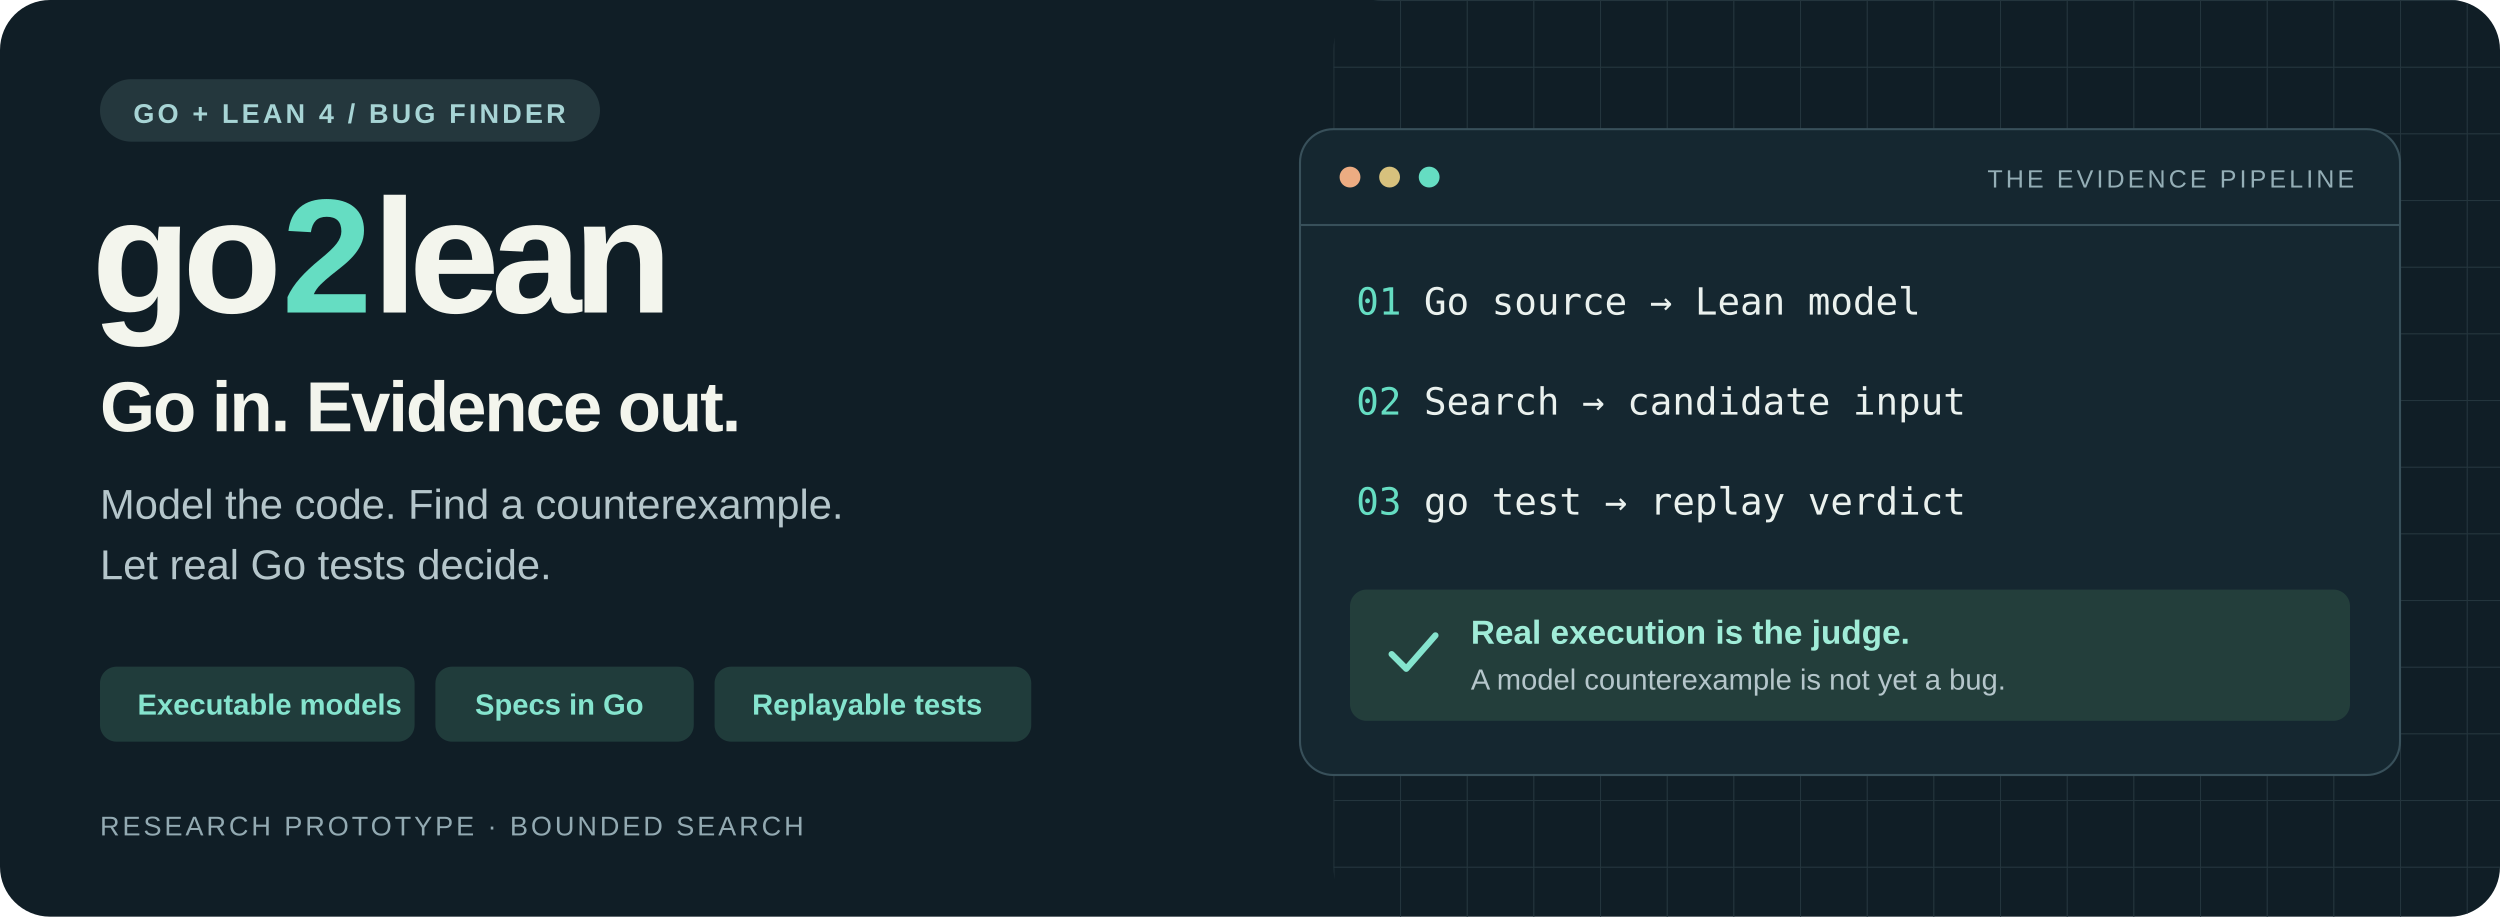
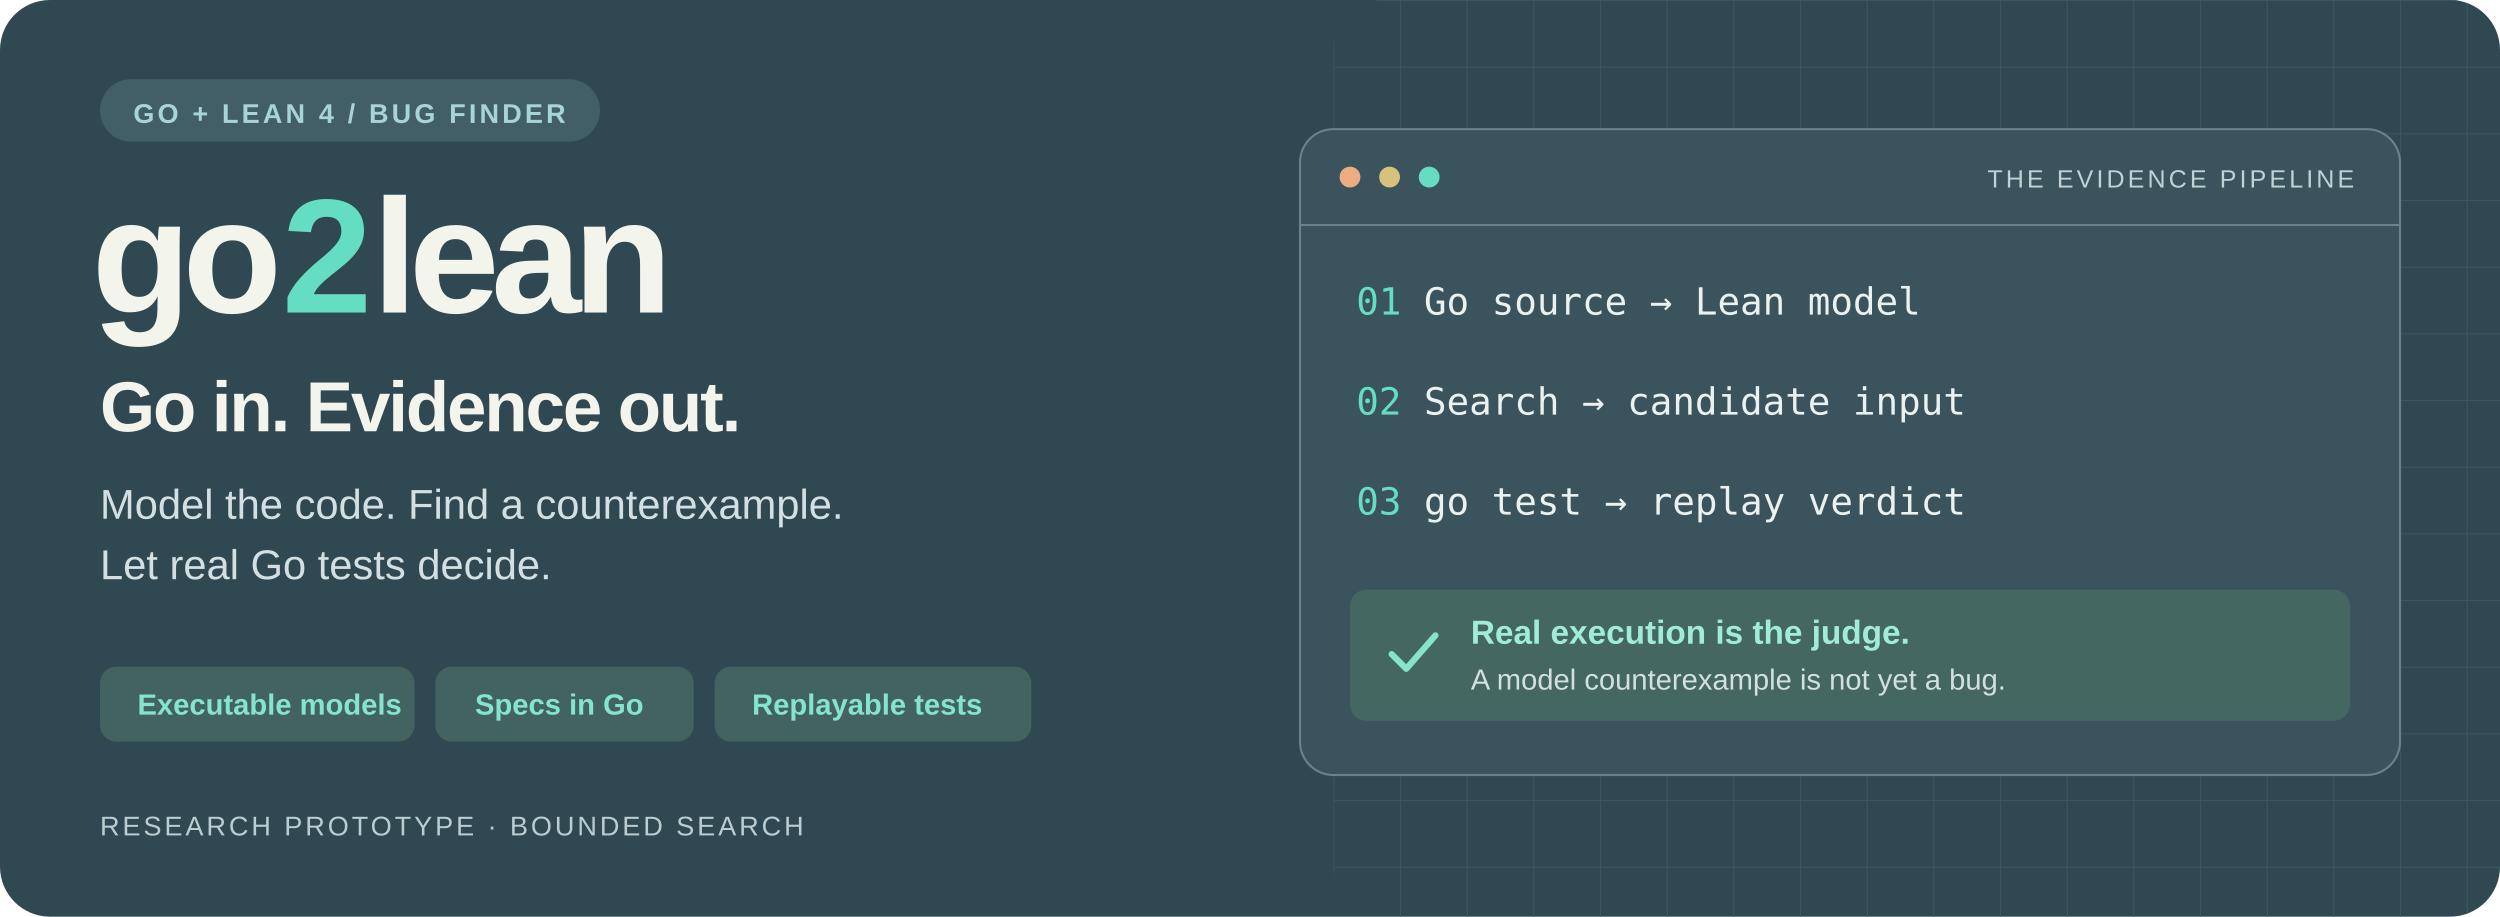
<svg xmlns="http://www.w3.org/2000/svg" width="1200" height="440" viewBox="0 0 1200 440" role="img" aria-labelledby="title desc">
  <defs>
    <pattern id="grid" width="32" height="32" patternUnits="userSpaceOnUse">
-       <path d="M32 0H0V32" fill="none" stroke="#24353d" stroke-width="1" />
+       <path d="M32 0H0V32" fill="none" stroke="#3b5660" stroke-width="1" />
    </pattern>
  </defs>
-   <rect width="1200" height="440" rx="24" fill="#101e26" />
+   <rect width="1200" height="440" rx="24" fill="#304852" />
  <rect x="640" width="560" height="440" rx="24" fill="url(#grid)" />
  <g font-family="-apple-system, BlinkMacSystemFont, 'Segoe UI', Arial, sans-serif">
-     <rect x="48" y="38" width="240" height="30" rx="15" fill="#24373d" />
+     <rect x="48" y="38" width="240" height="30" rx="15" fill="#425f67" />
    <text x="64" y="59" fill="#a7d4d5" font-size="13" font-weight="600" letter-spacing="1.5">GO + LEAN 4 / BUG FINDER</text>
    <text x="44" y="150" font-size="78" font-weight="750" letter-spacing="-4" fill="#f3f5ed">go<tspan fill="#65ddc2">2</tspan>lean</text>
    <text x="48" y="207" fill="#f3f5ed" font-size="34" font-weight="600" letter-spacing="-1">Go in. Evidence out.</text>
-     <text x="48" y="249" fill="#b5c6cb" font-size="20">Model the code. Find a counterexample.</text>
-     <text x="48" y="278" fill="#b5c6cb" font-size="20">Let real Go tests decide.</text>
+     <text x="48" y="249" fill="#d3dfe0" font-size="20">Model the code. Find a counterexample.</text>
+     <text x="48" y="278" fill="#d3dfe0" font-size="20">Let real Go tests decide.</text>
    <g font-size="14" font-weight="600">
-       <rect x="48" y="320" width="151" height="36" rx="8" fill="#203c3b" />
+       <rect x="48" y="320" width="151" height="36" rx="8" fill="#42635f" />
      <text x="66" y="343" fill="#85e4ce">Executable models</text>
-       <rect x="209" y="320" width="124" height="36" rx="8" fill="#203c3b" />
+       <rect x="209" y="320" width="124" height="36" rx="8" fill="#42635f" />
      <text x="228" y="343" fill="#85e4ce">Specs in Go</text>
-       <rect x="343" y="320" width="152" height="36" rx="8" fill="#203c3b" />
+       <rect x="343" y="320" width="152" height="36" rx="8" fill="#42635f" />
      <text x="361" y="343" fill="#85e4ce">Replayable tests</text>
    </g>
-     <text x="48" y="401" fill="#93aab2" font-size="13" letter-spacing="1.4">RESEARCH PROTOTYPE · BOUNDED SEARCH</text>
-     <rect x="624" y="62" width="528" height="310" rx="16" fill="#152730" stroke="#38505a" />
-     <path d="M624 108H1152" stroke="#38505a" />
+     <text x="48" y="401" fill="#bbcdd0" font-size="13" letter-spacing="1.4">RESEARCH PROTOTYPE · BOUNDED SEARCH</text>
+     <rect x="624" y="62" width="528" height="310" rx="16" fill="#3a535d" stroke="#6a838a" />
+     <path d="M624 108H1152" stroke="#6a838a" />
    <circle cx="648" cy="85" r="5" fill="#ecac82" />
    <circle cx="667" cy="85" r="5" fill="#d7c17d" />
    <circle cx="686" cy="85" r="5" fill="#65ddc2" />
-     <text x="1130" y="90" text-anchor="end" font-size="12" fill="#94aeb6" letter-spacing="1.5">THE EVIDENCE PIPELINE</text>
+     <text x="1130" y="90" text-anchor="end" font-size="12" fill="#c0d2d5" letter-spacing="1.5">THE EVIDENCE PIPELINE</text>
    <g font-family="'SFMono-Regular', Consolas, monospace" font-size="18">
      <text x="651" y="151" fill="#65ddc2">01 <tspan fill="#eaf1ee">Go source → Lean model</tspan>
      </text>
      <text x="651" y="199" fill="#65ddc2">02 <tspan fill="#eaf1ee">Search → candidate input</tspan>
      </text>
      <text x="651" y="247" fill="#65ddc2">03 <tspan fill="#eaf1ee">go test → replay verdict</tspan>
      </text>
    </g>
-     <rect x="648" y="283" width="480" height="63" rx="8" fill="#233e3b" />
+     <rect x="648" y="283" width="480" height="63" rx="8" fill="#456761" />
    <path d="m668 314 7 7 14-16" stroke="#85e4ce" fill="none" stroke-width="3" stroke-linecap="round" stroke-linejoin="round" />
    <text x="706" y="309" fill="#a0ecd8" font-size="16" font-weight="600">Real execution is the judge.</text>
-     <text x="706" y="331" fill="#b5c6cb" font-size="14">A model counterexample is not yet a bug.</text>
+     <text x="706" y="331" fill="#d3dfe0" font-size="14">A model counterexample is not yet a bug.</text>
  </g>
</svg>
